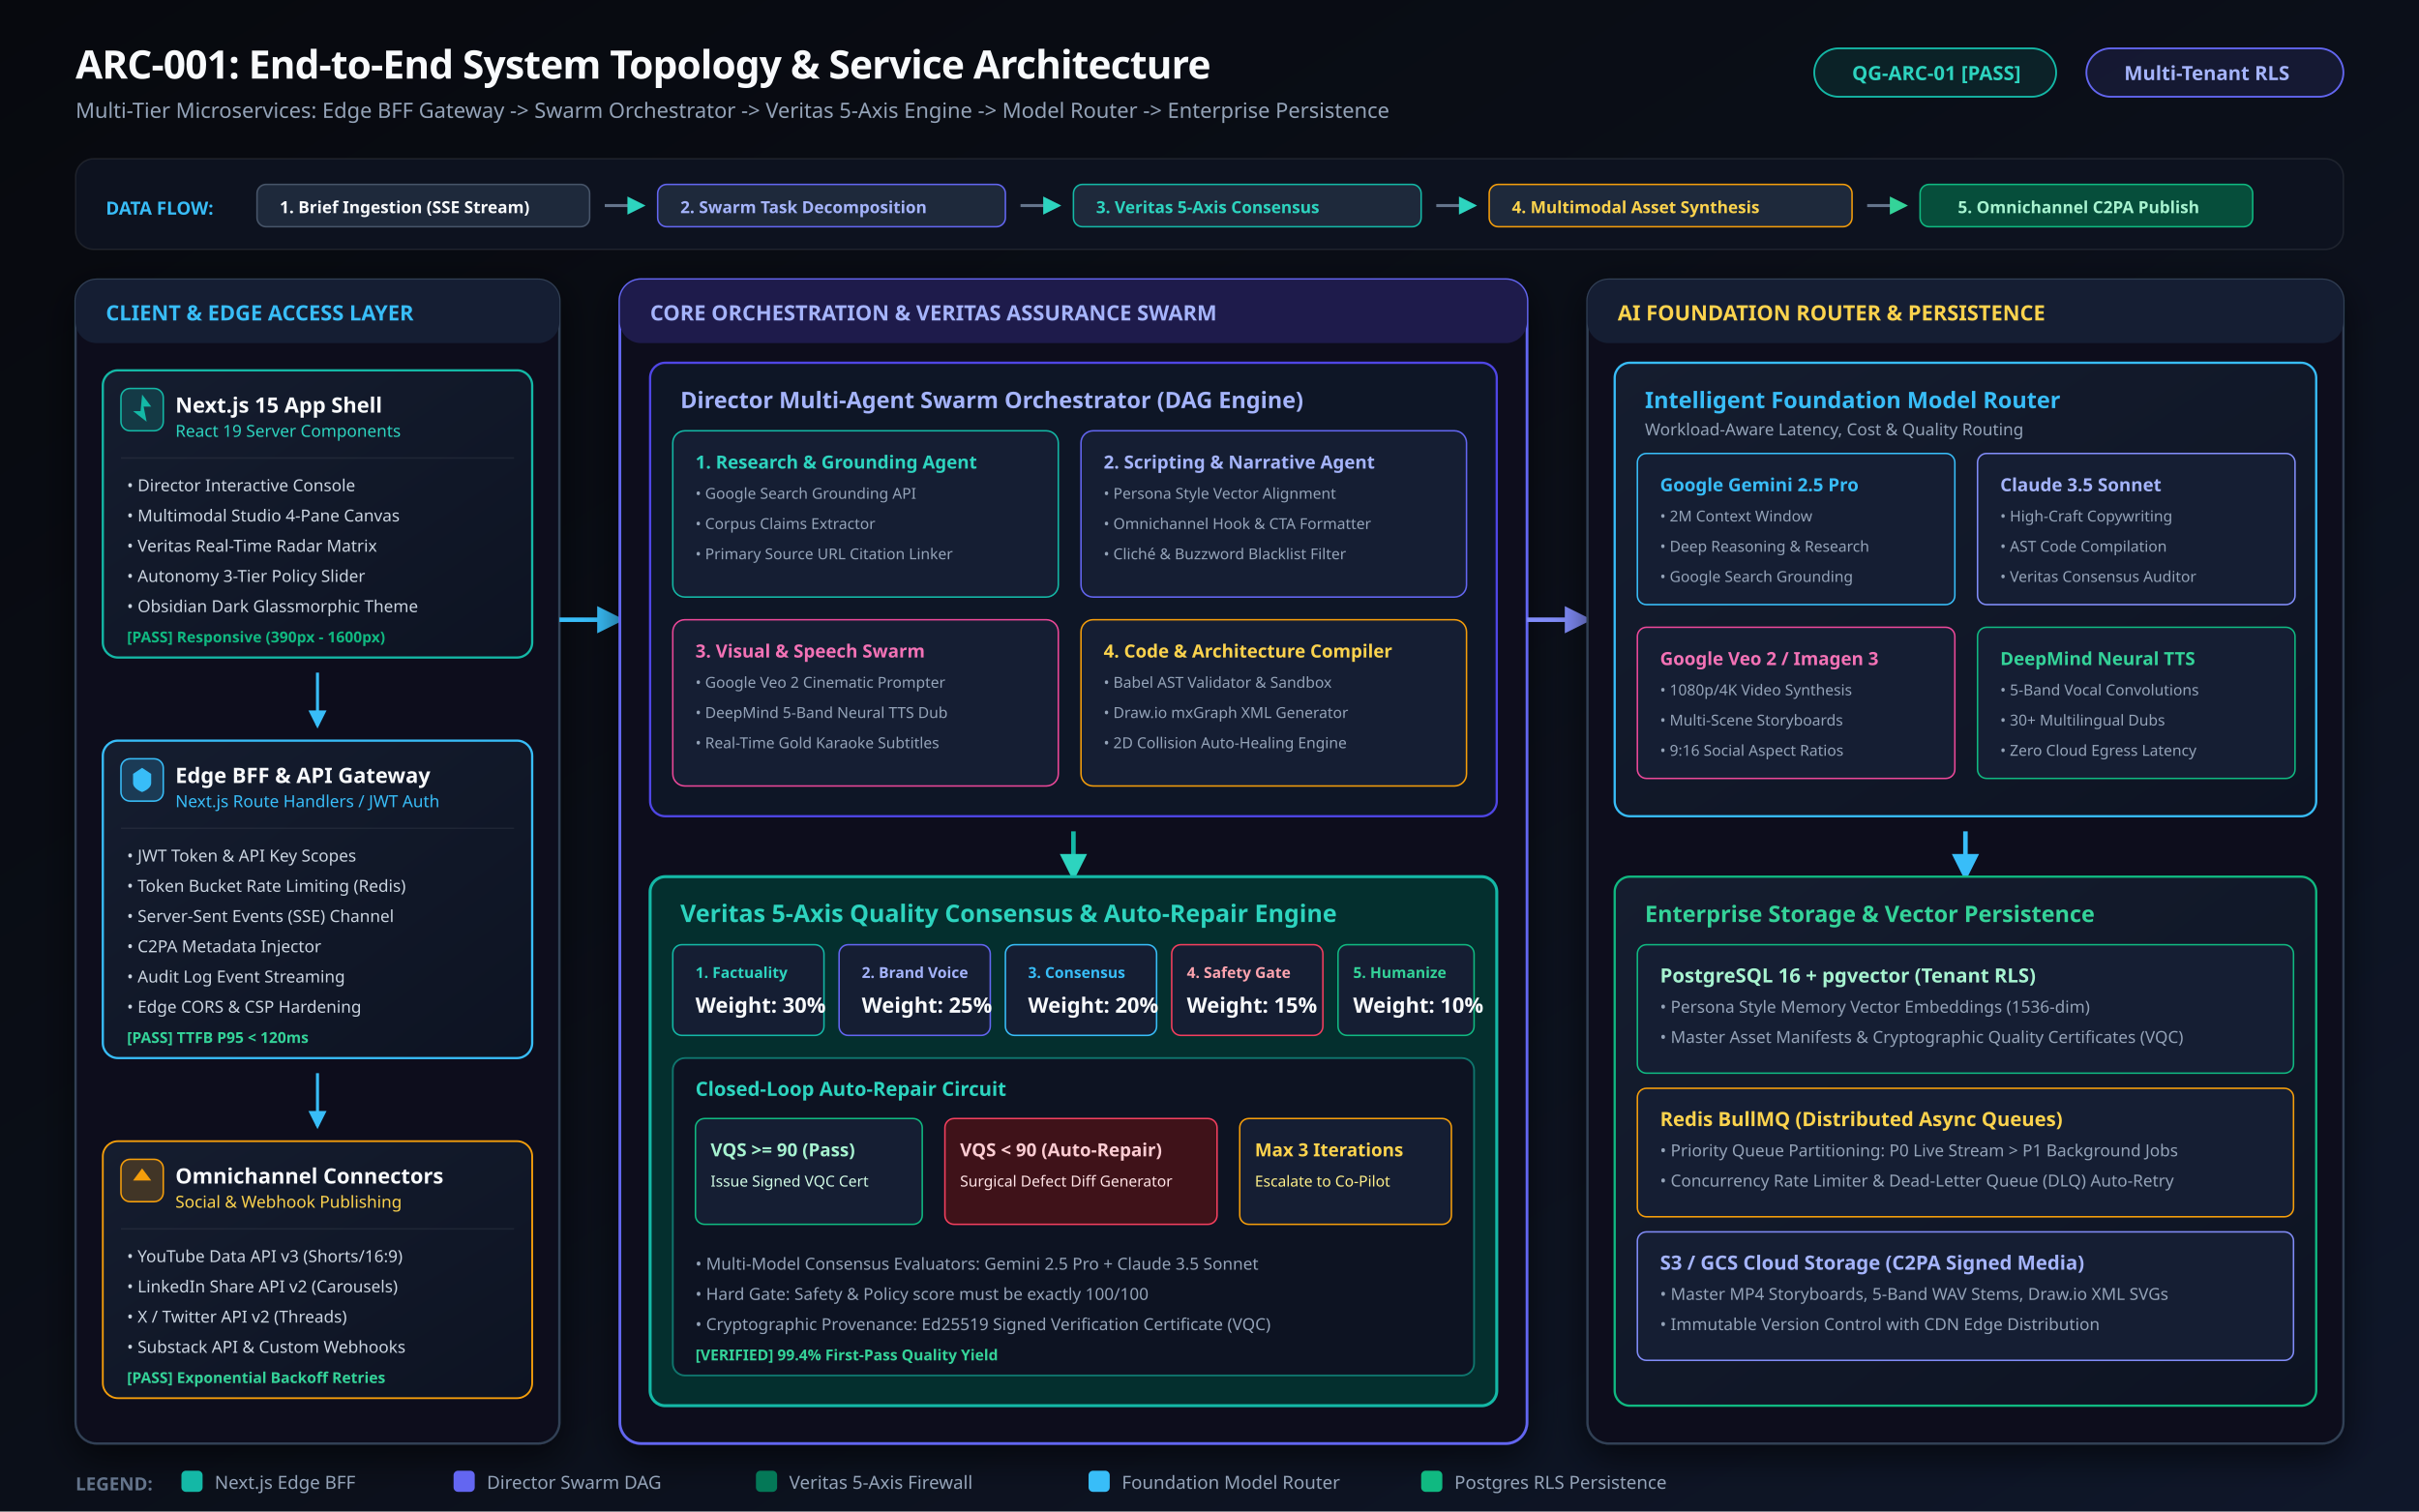
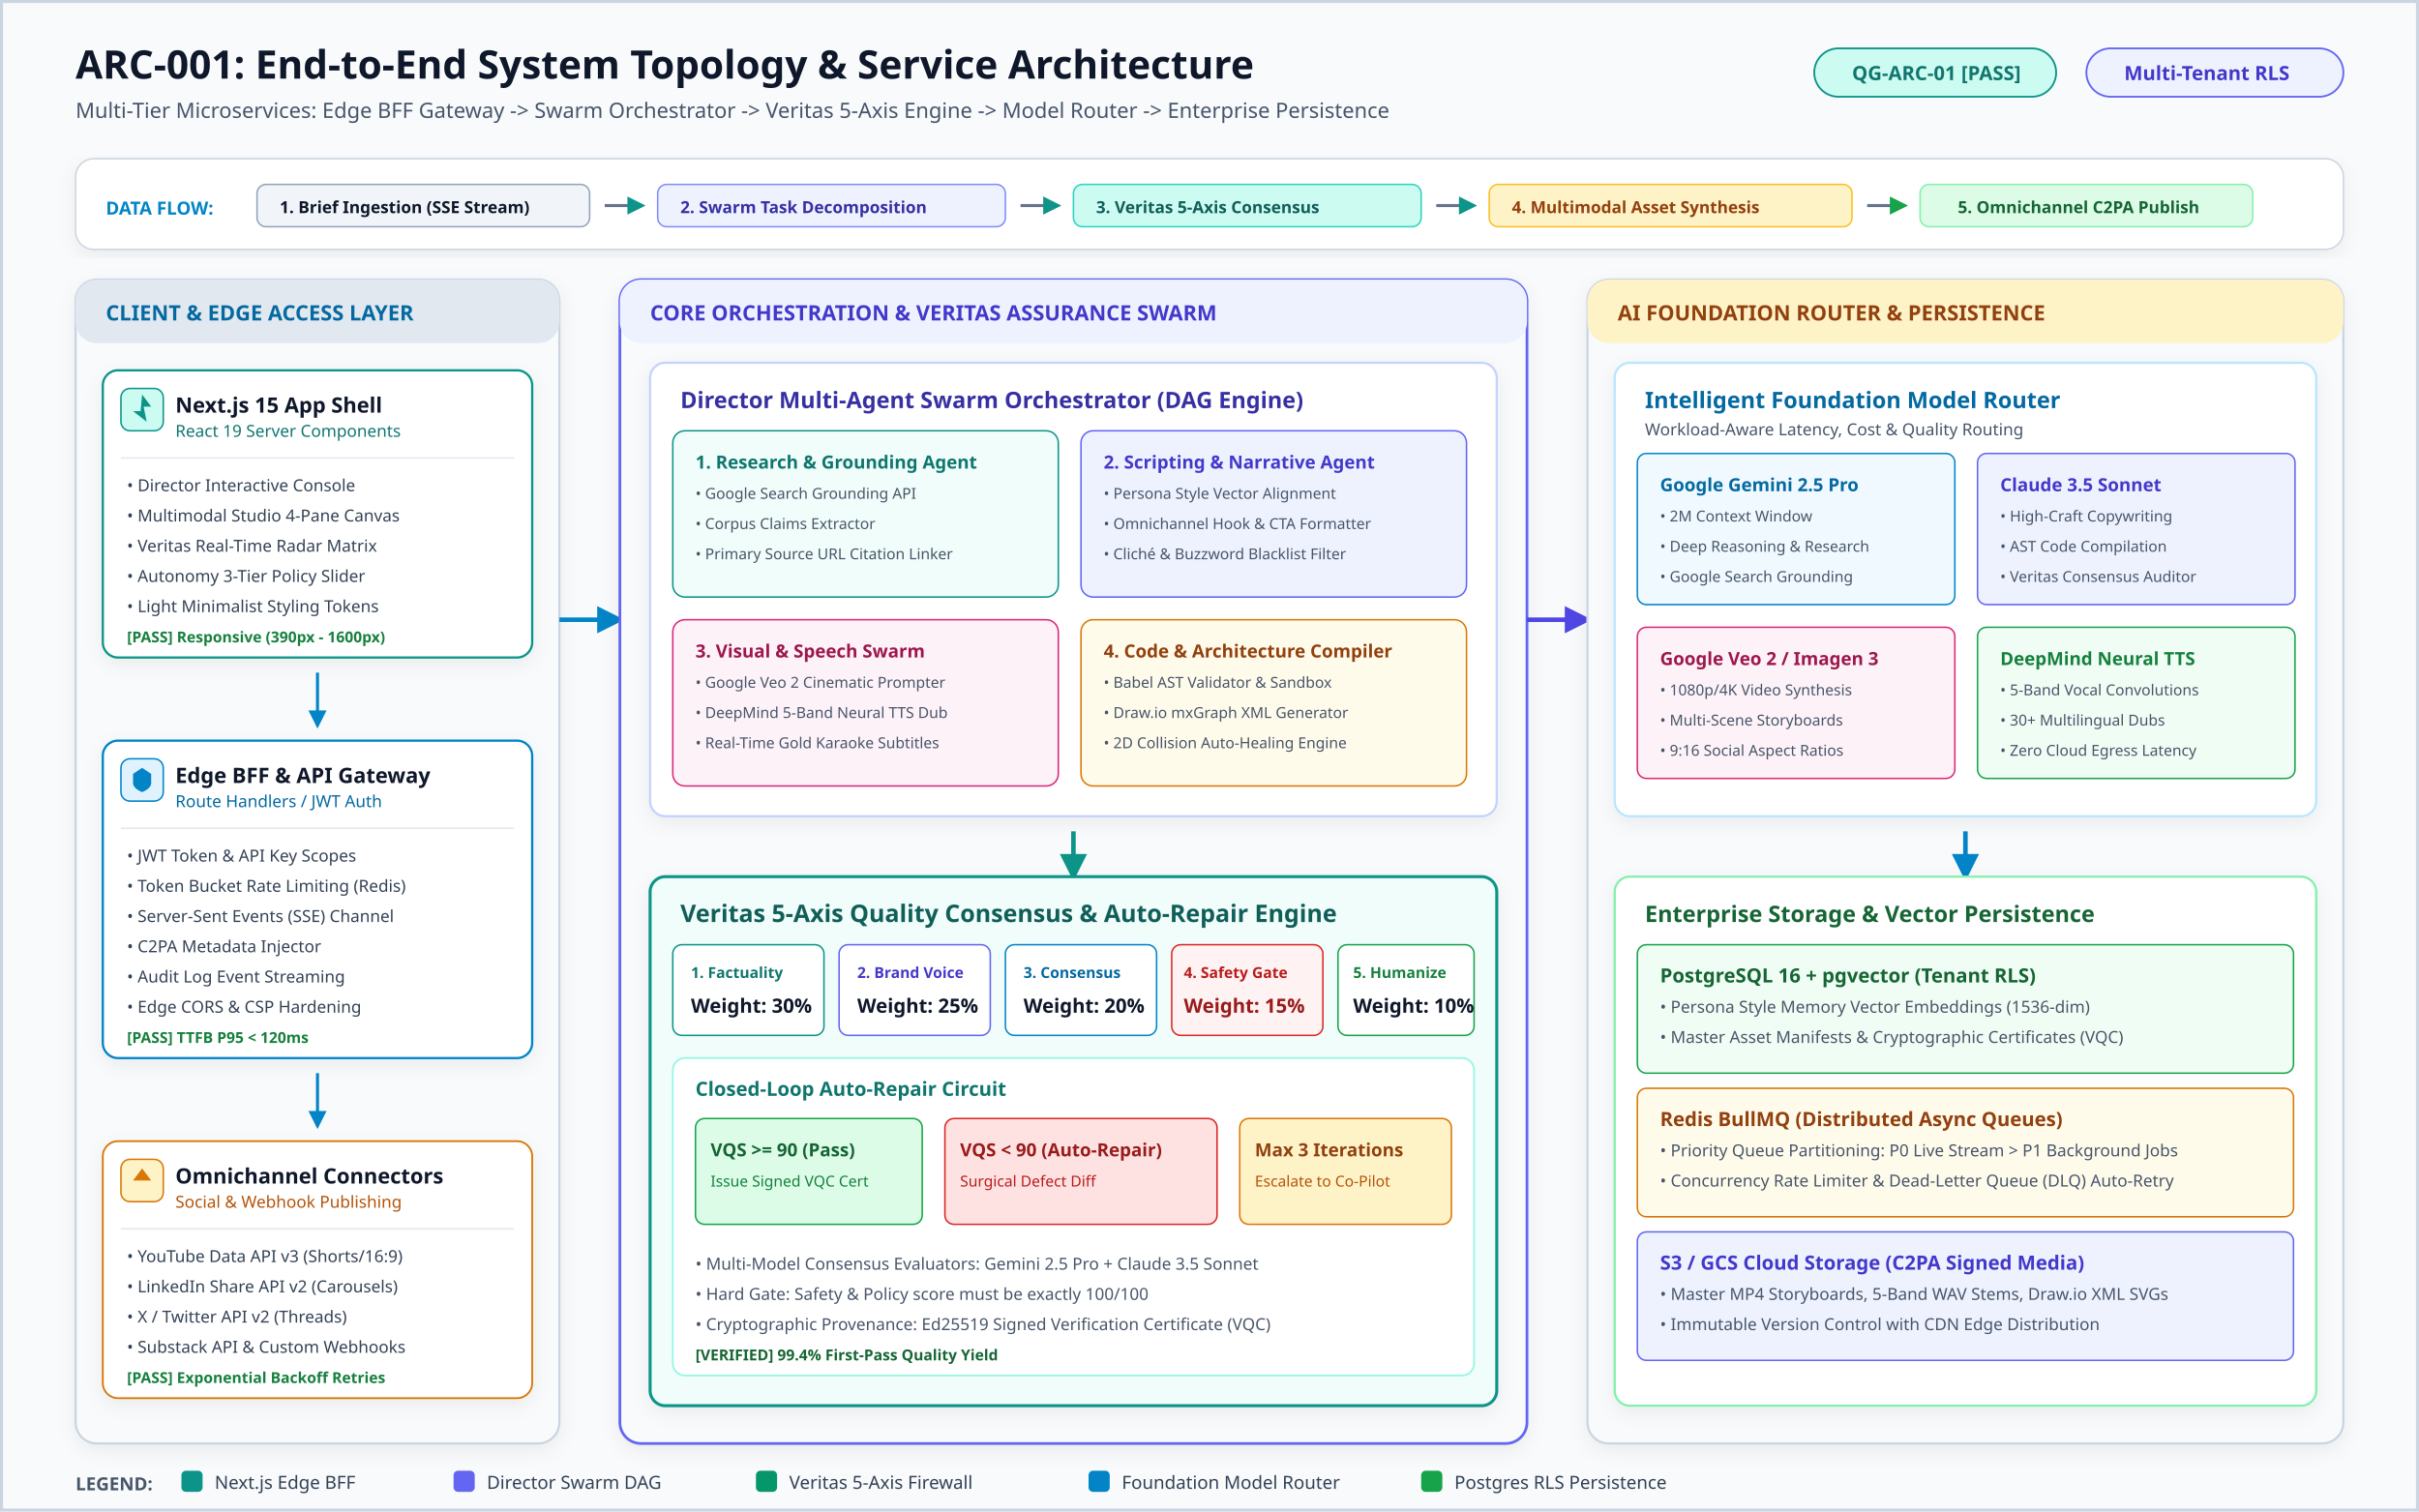
<svg xmlns="http://www.w3.org/2000/svg" viewBox="0 0 1600 1000" width="100%" height="100%">
  <defs>
-     <linearGradient id="bg" x1="0%" y1="0%" x2="100%" y2="100%">
-       <stop offset="0%" stop-color="#07090E" />
-       <stop offset="50%" stop-color="#0B0F19" />
-       <stop offset="100%" stop-color="#0F172A" />
-     </linearGradient>
-     <linearGradient id="cardGrad" x1="0%" y1="0%" x2="100%" y2="100%">
-       <stop offset="0%" stop-color="#151D2F" />
-       <stop offset="100%" stop-color="#0D1322" />
-     </linearGradient>
-     <filter id="shadow" x="-10%" y="-10%" width="120%" height="120%">
-       <feDropShadow dx="0" dy="8" stdDeviation="12" flood-color="#000000" flood-opacity="0.6" />
+     <filter id="cardShadow" x="-10%" y="-10%" width="120%" height="120%">
+       <feDropShadow dx="0" dy="4" stdDeviation="6" flood-color="#0F172A" flood-opacity="0.06" />
    </filter>
+     <marker id="arrBlue" markerWidth="8" markerHeight="8" refX="5" refY="3" orient="auto">
+       <path d="M0,0 L0,6 L6,3 z" fill="#0284C7" />
+     </marker>
    <marker id="arrTeal" markerWidth="8" markerHeight="8" refX="5" refY="3" orient="auto">
-       <path d="M0,0 L0,6 L6,3 z" fill="#2DD4BF" />
-     </marker>
-     <marker id="arrCyan" markerWidth="8" markerHeight="8" refX="5" refY="3" orient="auto">
-       <path d="M0,0 L0,6 L6,3 z" fill="#38BDF8" />
+       <path d="M0,0 L0,6 L6,3 z" fill="#0D9488" />
    </marker>
    <marker id="arrIndigo" markerWidth="8" markerHeight="8" refX="5" refY="3" orient="auto">
-       <path d="M0,0 L0,6 L6,3 z" fill="#818CF8" />
+       <path d="M0,0 L0,6 L6,3 z" fill="#4F46E5" />
    </marker>
    <marker id="arrGreen" markerWidth="8" markerHeight="8" refX="5" refY="3" orient="auto">
-       <path d="M0,0 L0,6 L6,3 z" fill="#34D399" />
+       <path d="M0,0 L0,6 L6,3 z" fill="#16A34A" />
    </marker>
  </defs>
-   <rect width="1600" height="1000" fill="url(#bg)" />
-   <text x="50" y="52" fill="#F8FAFC" font-family="sans-serif" font-size="26" font-weight="bold" letter-spacing="-0.5px">ARC-001: End-to-End System Topology &amp; Service Architecture</text>
-   <text x="50" y="78" fill="#94A3B8" font-family="sans-serif" font-size="14" font-weight="500">Multi-Tier Microservices: Edge BFF Gateway -&gt; Swarm Orchestrator -&gt; Veritas 5-Axis Engine -&gt; Model Router -&gt; Enterprise Persistence</text>
-   <rect x="1200" y="32" width="160" height="32" rx="16" fill="rgba(20,184,166,0.12)" stroke="#14B8A6" stroke-width="1.2" />
-   <text x="1225" y="53" fill="#2DD4BF" font-family="sans-serif" font-size="13" font-weight="bold">QG-ARC-01 [PASS]</text>
-   <rect x="1380" y="32" width="170" height="32" rx="16" fill="rgba(99,102,241,0.12)" stroke="#6366F1" stroke-width="1.2" />
-   <text x="1405" y="53" fill="#A5B4FC" font-family="sans-serif" font-size="13" font-weight="bold">Multi-Tenant RLS</text>
-   <rect x="50" y="105" width="1500" height="60" rx="12" fill="#0D121F" stroke="rgba(255,255,255,0.08)" stroke-width="1" />
+   <rect width="1600" height="1000" fill="#F8FAFC" />
+   <rect x="1" y="1" width="1598" height="998" fill="none" stroke="#CBD5E1" stroke-width="2" />
+   <text x="50" y="52" fill="#0F172A" font-family="sans-serif" font-size="26" font-weight="bold">ARC-001: End-to-End System Topology &amp; Service Architecture</text>
+   <text x="50" y="78" fill="#475569" font-family="sans-serif" font-size="14">Multi-Tier Microservices: Edge BFF Gateway -&gt; Swarm Orchestrator -&gt; Veritas 5-Axis Engine -&gt; Model Router -&gt; Enterprise Persistence</text>
+   <rect x="1200" y="32" width="160" height="32" rx="16" fill="#CCFBF1" stroke="#0D9488" stroke-width="1.2" />
+   <text x="1225" y="53" fill="#0F766E" font-family="sans-serif" font-size="13" font-weight="bold">QG-ARC-01 [PASS]</text>
+   <rect x="1380" y="32" width="170" height="32" rx="16" fill="#EEF2FF" stroke="#6366F1" stroke-width="1.2" />
+   <text x="1405" y="53" fill="#4338CA" font-family="sans-serif" font-size="13" font-weight="bold">Multi-Tenant RLS</text>
+   <rect x="50" y="105" width="1500" height="60" rx="12" fill="#FFFFFF" stroke="#CBD5E1" stroke-width="1" filter="url(#cardShadow)" />
  <g transform="translate(70, 118)">
-     <text x="0" y="24" fill="#38BDF8" font-family="sans-serif" font-size="12" font-weight="bold">DATA FLOW:</text>
-     <rect x="100" y="4" width="220" height="28" rx="6" fill="#1E293B" stroke="#475569" />
-     <text x="115" y="23" fill="#F8FAFC" font-family="sans-serif" font-size="11" font-weight="bold">1. Brief Ingestion (SSE Stream)</text>
+     <text x="0" y="24" fill="#0284C7" font-family="sans-serif" font-size="12" font-weight="bold">DATA FLOW:</text>
+     <rect x="100" y="4" width="220" height="28" rx="6" fill="#F1F5F9" stroke="#94A3B8" />
+     <text x="115" y="23" fill="#0F172A" font-family="sans-serif" font-size="11" font-weight="bold">1. Brief Ingestion (SSE Stream)</text>
    <path d="M330 18 L355 18" stroke="#64748B" stroke-width="2" marker-end="url(#arrTeal)" />
-     <rect x="365" y="4" width="230" height="28" rx="6" fill="#1E293B" stroke="#6366F1" />
-     <text x="380" y="23" fill="#A5B4FC" font-family="sans-serif" font-size="11" font-weight="bold">2. Swarm Task Decomposition</text>
+     <rect x="365" y="4" width="230" height="28" rx="6" fill="#EEF2FF" stroke="#818CF8" />
+     <text x="380" y="23" fill="#3730A3" font-family="sans-serif" font-size="11" font-weight="bold">2. Swarm Task Decomposition</text>
    <path d="M605 18 L630 18" stroke="#64748B" stroke-width="2" marker-end="url(#arrTeal)" />
-     <rect x="640" y="4" width="230" height="28" rx="6" fill="#1E293B" stroke="#14B8A6" />
-     <text x="655" y="23" fill="#2DD4BF" font-family="sans-serif" font-size="11" font-weight="bold">3. Veritas 5-Axis Consensus</text>
+     <rect x="640" y="4" width="230" height="28" rx="6" fill="#CCFBF1" stroke="#2DD4BF" />
+     <text x="655" y="23" fill="#115E59" font-family="sans-serif" font-size="11" font-weight="bold">3. Veritas 5-Axis Consensus</text>
    <path d="M880 18 L905 18" stroke="#64748B" stroke-width="2" marker-end="url(#arrTeal)" />
-     <rect x="915" y="4" width="240" height="28" rx="6" fill="#1E293B" stroke="#F59E0B" />
-     <text x="930" y="23" fill="#FCD34D" font-family="sans-serif" font-size="11" font-weight="bold">4. Multimodal Asset Synthesis</text>
+     <rect x="915" y="4" width="240" height="28" rx="6" fill="#FEF3C7" stroke="#FBBF24" />
+     <text x="930" y="23" fill="#92400E" font-family="sans-serif" font-size="11" font-weight="bold">4. Multimodal Asset Synthesis</text>
    <path d="M1165 18 L1190 18" stroke="#64748B" stroke-width="2" marker-end="url(#arrGreen)" />
-     <rect x="1200" y="4" width="220" height="28" rx="6" fill="#064E3B" stroke="#10B981" />
-     <text x="1225" y="23" fill="#A7F3D0" font-family="sans-serif" font-size="11" font-weight="bold">5. Omnichannel C2PA Publish</text>
+     <rect x="1200" y="4" width="220" height="28" rx="6" fill="#DCFCE7" stroke="#86EFAC" />
+     <text x="1225" y="23" fill="#166534" font-family="sans-serif" font-size="11" font-weight="bold">5. Omnichannel C2PA Publish</text>
  </g>
  <g transform="translate(50, 185)">
-     <rect width="320" height="770" rx="14" fill="#0B101D" stroke="#334155" stroke-width="1.5" filter="url(#shadow)" />
-     <rect width="320" height="42" rx="14" fill="#151E33" />
-     <text x="20" y="27" fill="#38BDF8" font-family="sans-serif" font-size="14" font-weight="bold">CLIENT &amp; EDGE ACCESS LAYER</text>
+     <rect width="320" height="770" rx="14" fill="#F8FAFC" stroke="#CBD5E1" stroke-width="1.5" filter="url(#cardShadow)" />
+     <rect width="320" height="42" rx="14" fill="#E2E8F0" />
+     <text x="20" y="27" fill="#0369A1" font-family="sans-serif" font-size="14" font-weight="bold">CLIENT &amp; EDGE ACCESS LAYER</text>
    <g transform="translate(18, 60)">
-       <rect width="284" height="190" rx="10" fill="url(#cardGrad)" stroke="#14B8A6" stroke-width="1.5" />
-       <rect x="12" y="12" width="28" height="28" rx="6" fill="rgba(20,184,166,0.2)" stroke="#14B8A6" />
-       <polygon points="26,16 32,24 27,24 29,34 20,27 25,27" fill="#14B8A6" />
-       <text x="48" y="28" fill="#F8FAFC" font-family="sans-serif" font-size="14" font-weight="bold">Next.js 15 App Shell</text>
-       <text x="48" y="44" fill="#2DD4BF" font-family="sans-serif" font-size="11">React 19 Server Components</text>
-       <line x1="12" y1="58" x2="272" y2="58" stroke="rgba(255,255,255,0.06)" />
-       <text x="16" y="80" fill="#CBD5E1" font-family="sans-serif" font-size="11">• Director Interactive Console</text>
-       <text x="16" y="100" fill="#CBD5E1" font-family="sans-serif" font-size="11">• Multimodal Studio 4-Pane Canvas</text>
-       <text x="16" y="120" fill="#CBD5E1" font-family="sans-serif" font-size="11">• Veritas Real-Time Radar Matrix</text>
-       <text x="16" y="140" fill="#CBD5E1" font-family="sans-serif" font-size="11">• Autonomy 3-Tier Policy Slider</text>
-       <text x="16" y="160" fill="#CBD5E1" font-family="sans-serif" font-size="11">• Obsidian Dark Glassmorphic Theme</text>
-       <text x="16" y="180" fill="#10B981" font-family="sans-serif" font-size="10" font-weight="bold">[PASS] Responsive (390px - 1600px)</text>
-     </g>
-     <line x1="160" y1="260" x2="160" y2="295" stroke="#38BDF8" stroke-width="2" marker-end="url(#arrCyan)" />
+       <rect width="284" height="190" rx="10" fill="#FFFFFF" stroke="#0D9488" stroke-width="1.5" filter="url(#cardShadow)" />
+       <rect x="12" y="12" width="28" height="28" rx="6" fill="#CCFBF1" stroke="#0D9488" />
+       <polygon points="26,16 32,24 27,24 29,34 20,27 25,27" fill="#0D9488" />
+       <text x="48" y="28" fill="#0F172A" font-family="sans-serif" font-size="14" font-weight="bold">Next.js 15 App Shell</text>
+       <text x="48" y="44" fill="#0F766E" font-family="sans-serif" font-size="11">React 19 Server Components</text>
+       <line x1="12" y1="58" x2="272" y2="58" stroke="#E2E8F0" />
+       <text x="16" y="80" fill="#334155" font-family="sans-serif" font-size="11">• Director Interactive Console</text>
+       <text x="16" y="100" fill="#334155" font-family="sans-serif" font-size="11">• Multimodal Studio 4-Pane Canvas</text>
+       <text x="16" y="120" fill="#334155" font-family="sans-serif" font-size="11">• Veritas Real-Time Radar Matrix</text>
+       <text x="16" y="140" fill="#334155" font-family="sans-serif" font-size="11">• Autonomy 3-Tier Policy Slider</text>
+       <text x="16" y="160" fill="#334155" font-family="sans-serif" font-size="11">• Light Minimalist Styling Tokens</text>
+       <text x="16" y="180" fill="#15803D" font-family="sans-serif" font-size="10" font-weight="bold">[PASS] Responsive (390px - 1600px)</text>
+     </g>
+     <line x1="160" y1="260" x2="160" y2="295" stroke="#0284C7" stroke-width="2" marker-end="url(#arrBlue)" />
    <g transform="translate(18, 305)">
-       <rect width="284" height="210" rx="10" fill="url(#cardGrad)" stroke="#38BDF8" stroke-width="1.5" />
-       <rect x="12" y="12" width="28" height="28" rx="6" fill="rgba(56,189,248,0.2)" stroke="#38BDF8" />
-       <path d="M26,18 L32,22 L32,28 C32,32 26,34 26,34 C26,34 20,32 20,28 L20,22 Z" fill="#38BDF8" />
-       <text x="48" y="28" fill="#F8FAFC" font-family="sans-serif" font-size="14" font-weight="bold">Edge BFF &amp; API Gateway</text>
-       <text x="48" y="44" fill="#38BDF8" font-family="sans-serif" font-size="11">Next.js Route Handlers / JWT Auth</text>
-       <line x1="12" y1="58" x2="272" y2="58" stroke="rgba(255,255,255,0.06)" />
-       <text x="16" y="80" fill="#CBD5E1" font-family="sans-serif" font-size="11">• JWT Token &amp; API Key Scopes</text>
-       <text x="16" y="100" fill="#CBD5E1" font-family="sans-serif" font-size="11">• Token Bucket Rate Limiting (Redis)</text>
-       <text x="16" y="120" fill="#CBD5E1" font-family="sans-serif" font-size="11">• Server-Sent Events (SSE) Channel</text>
-       <text x="16" y="140" fill="#CBD5E1" font-family="sans-serif" font-size="11">• C2PA Metadata Injector</text>
-       <text x="16" y="160" fill="#CBD5E1" font-family="sans-serif" font-size="11">• Audit Log Event Streaming</text>
-       <text x="16" y="180" fill="#CBD5E1" font-family="sans-serif" font-size="11">• Edge CORS &amp; CSP Hardening</text>
-       <text x="16" y="200" fill="#34D399" font-family="sans-serif" font-size="10" font-weight="bold">[PASS] TTFB P95 &lt; 120ms</text>
-     </g>
-     <line x1="160" y1="525" x2="160" y2="560" stroke="#38BDF8" stroke-width="2" marker-end="url(#arrCyan)" />
+       <rect width="284" height="210" rx="10" fill="#FFFFFF" stroke="#0284C7" stroke-width="1.5" filter="url(#cardShadow)" />
+       <rect x="12" y="12" width="28" height="28" rx="6" fill="#E0F2FE" stroke="#0284C7" />
+       <path d="M26,18 L32,22 L32,28 C32,32 26,34 26,34 C26,34 20,32 20,28 L20,22 Z" fill="#0284C7" />
+       <text x="48" y="28" fill="#0F172A" font-family="sans-serif" font-size="14" font-weight="bold">Edge BFF &amp; API Gateway</text>
+       <text x="48" y="44" fill="#0369A1" font-family="sans-serif" font-size="11">Route Handlers / JWT Auth</text>
+       <line x1="12" y1="58" x2="272" y2="58" stroke="#E2E8F0" />
+       <text x="16" y="80" fill="#334155" font-family="sans-serif" font-size="11">• JWT Token &amp; API Key Scopes</text>
+       <text x="16" y="100" fill="#334155" font-family="sans-serif" font-size="11">• Token Bucket Rate Limiting (Redis)</text>
+       <text x="16" y="120" fill="#334155" font-family="sans-serif" font-size="11">• Server-Sent Events (SSE) Channel</text>
+       <text x="16" y="140" fill="#334155" font-family="sans-serif" font-size="11">• C2PA Metadata Injector</text>
+       <text x="16" y="160" fill="#334155" font-family="sans-serif" font-size="11">• Audit Log Event Streaming</text>
+       <text x="16" y="180" fill="#334155" font-family="sans-serif" font-size="11">• Edge CORS &amp; CSP Hardening</text>
+       <text x="16" y="200" fill="#15803D" font-family="sans-serif" font-size="10" font-weight="bold">[PASS] TTFB P95 &lt; 120ms</text>
+     </g>
+     <line x1="160" y1="525" x2="160" y2="560" stroke="#0284C7" stroke-width="2" marker-end="url(#arrBlue)" />
    <g transform="translate(18, 570)">
-       <rect width="284" height="170" rx="10" fill="url(#cardGrad)" stroke="#F59E0B" stroke-width="1.2" />
-       <rect x="12" y="12" width="28" height="28" rx="6" fill="rgba(245,158,11,0.2)" stroke="#F59E0B" />
-       <polygon points="26,18 32,26 20,26" fill="#F59E0B" />
-       <text x="48" y="28" fill="#F8FAFC" font-family="sans-serif" font-size="14" font-weight="bold">Omnichannel Connectors</text>
-       <text x="48" y="44" fill="#FCD34D" font-family="sans-serif" font-size="11">Social &amp; Webhook Publishing</text>
-       <line x1="12" y1="58" x2="272" y2="58" stroke="rgba(255,255,255,0.06)" />
-       <text x="16" y="80" fill="#CBD5E1" font-family="sans-serif" font-size="11">• YouTube Data API v3 (Shorts/16:9)</text>
-       <text x="16" y="100" fill="#CBD5E1" font-family="sans-serif" font-size="11">• LinkedIn Share API v2 (Carousels)</text>
-       <text x="16" y="120" fill="#CBD5E1" font-family="sans-serif" font-size="11">• X / Twitter API v2 (Threads)</text>
-       <text x="16" y="140" fill="#CBD5E1" font-family="sans-serif" font-size="11">• Substack API &amp; Custom Webhooks</text>
-       <text x="16" y="160" fill="#34D399" font-family="sans-serif" font-size="10" font-weight="bold">[PASS] Exponential Backoff Retries</text>
-     </g>
-   </g>
-   <path d="M 370 410 L 410 410" stroke="#38BDF8" stroke-width="3" marker-end="url(#arrCyan)" />
+       <rect width="284" height="170" rx="10" fill="#FFFFFF" stroke="#D97706" stroke-width="1.2" filter="url(#cardShadow)" />
+       <rect x="12" y="12" width="28" height="28" rx="6" fill="#FEF3C7" stroke="#D97706" />
+       <polygon points="26,18 32,26 20,26" fill="#D97706" />
+       <text x="48" y="28" fill="#0F172A" font-family="sans-serif" font-size="14" font-weight="bold">Omnichannel Connectors</text>
+       <text x="48" y="44" fill="#B45309" font-family="sans-serif" font-size="11">Social &amp; Webhook Publishing</text>
+       <line x1="12" y1="58" x2="272" y2="58" stroke="#E2E8F0" />
+       <text x="16" y="80" fill="#334155" font-family="sans-serif" font-size="11">• YouTube Data API v3 (Shorts/16:9)</text>
+       <text x="16" y="100" fill="#334155" font-family="sans-serif" font-size="11">• LinkedIn Share API v2 (Carousels)</text>
+       <text x="16" y="120" fill="#334155" font-family="sans-serif" font-size="11">• X / Twitter API v2 (Threads)</text>
+       <text x="16" y="140" fill="#334155" font-family="sans-serif" font-size="11">• Substack API &amp; Custom Webhooks</text>
+       <text x="16" y="160" fill="#15803D" font-family="sans-serif" font-size="10" font-weight="bold">[PASS] Exponential Backoff Retries</text>
+     </g>
+   </g>
+   <path d="M 370 410 L 410 410" stroke="#0284C7" stroke-width="3" marker-end="url(#arrBlue)" />
  <g transform="translate(410, 185)">
-     <rect width="600" height="770" rx="14" fill="#0B101D" stroke="#6366F1" stroke-width="1.8" filter="url(#shadow)" />
-     <rect width="600" height="42" rx="14" fill="#1E1B4B" />
-     <text x="20" y="27" fill="#A5B4FC" font-family="sans-serif" font-size="14" font-weight="bold">CORE ORCHESTRATION &amp; VERITAS ASSURANCE SWARM</text>
+     <rect width="600" height="770" rx="14" fill="#F8FAFC" stroke="#6366F1" stroke-width="1.8" filter="url(#cardShadow)" />
+     <rect width="600" height="42" rx="14" fill="#EEF2FF" />
+     <text x="20" y="27" fill="#4338CA" font-family="sans-serif" font-size="14" font-weight="bold">CORE ORCHESTRATION &amp; VERITAS ASSURANCE SWARM</text>
    <g transform="translate(20, 55)">
-       <rect width="560" height="300" rx="10" fill="#0E1626" stroke="#4F46E5" stroke-width="1.5" />
-       <text x="20" y="30" fill="#A5B4FC" font-family="sans-serif" font-size="15" font-weight="bold">Director Multi-Agent Swarm Orchestrator (DAG Engine)</text>
+       <rect width="560" height="300" rx="10" fill="#FFFFFF" stroke="#C7D2FE" stroke-width="1.5" filter="url(#cardShadow)" />
+       <text x="20" y="30" fill="#3730A3" font-family="sans-serif" font-size="15" font-weight="bold">Director Multi-Agent Swarm Orchestrator (DAG Engine)</text>
      <g transform="translate(15, 45)">
-         <rect width="255" height="110" rx="8" fill="#151E33" stroke="#14B8A6" />
-         <text x="15" y="25" fill="#2DD4BF" font-family="sans-serif" font-size="12" font-weight="bold">1. Research &amp; Grounding Agent</text>
-         <text x="15" y="45" fill="#94A3B8" font-family="sans-serif" font-size="10">• Google Search Grounding API</text>
-         <text x="15" y="65" fill="#94A3B8" font-family="sans-serif" font-size="10">• Corpus Claims Extractor</text>
-         <text x="15" y="85" fill="#94A3B8" font-family="sans-serif" font-size="10">• Primary Source URL Citation Linker</text>
-         <rect x="270" y="0" width="255" height="110" rx="8" fill="#151E33" stroke="#6366F1" />
-         <text x="285" y="25" fill="#A5B4FC" font-family="sans-serif" font-size="12" font-weight="bold">2. Scripting &amp; Narrative Agent</text>
-         <text x="285" y="45" fill="#94A3B8" font-family="sans-serif" font-size="10">• Persona Style Vector Alignment</text>
-         <text x="285" y="65" fill="#94A3B8" font-family="sans-serif" font-size="10">• Omnichannel Hook &amp; CTA Formatter</text>
-         <text x="285" y="85" fill="#94A3B8" font-family="sans-serif" font-size="10">• Cliché &amp; Buzzword Blacklist Filter</text>
-         <rect x="0" y="125" width="255" height="110" rx="8" fill="#151E33" stroke="#EC4899" />
-         <text x="15" y="150" fill="#F472B6" font-family="sans-serif" font-size="12" font-weight="bold">3. Visual &amp; Speech Swarm</text>
-         <text x="15" y="170" fill="#94A3B8" font-family="sans-serif" font-size="10">• Google Veo 2 Cinematic Prompter</text>
-         <text x="15" y="190" fill="#94A3B8" font-family="sans-serif" font-size="10">• DeepMind 5-Band Neural TTS Dub</text>
-         <text x="15" y="210" fill="#94A3B8" font-family="sans-serif" font-size="10">• Real-Time Gold Karaoke Subtitles</text>
-         <rect x="270" y="125" width="255" height="110" rx="8" fill="#151E33" stroke="#F59E0B" />
-         <text x="285" y="150" fill="#FCD34D" font-family="sans-serif" font-size="12" font-weight="bold">4. Code &amp; Architecture Compiler</text>
-         <text x="285" y="170" fill="#94A3B8" font-family="sans-serif" font-size="10">• Babel AST Validator &amp; Sandbox</text>
-         <text x="285" y="190" fill="#94A3B8" font-family="sans-serif" font-size="10">• Draw.io mxGraph XML Generator</text>
-         <text x="285" y="210" fill="#94A3B8" font-family="sans-serif" font-size="10">• 2D Collision Auto-Healing Engine</text>
-       </g>
-     </g>
-     <line x1="300" y1="365" x2="300" y2="395" stroke="#14B8A6" stroke-width="3" marker-end="url(#arrTeal)" />
+         <rect width="255" height="110" rx="8" fill="#F0FDFA" stroke="#0D9488" />
+         <text x="15" y="25" fill="#0F766E" font-family="sans-serif" font-size="12" font-weight="bold">1. Research &amp; Grounding Agent</text>
+         <text x="15" y="45" fill="#475569" font-family="sans-serif" font-size="10">• Google Search Grounding API</text>
+         <text x="15" y="65" fill="#475569" font-family="sans-serif" font-size="10">• Corpus Claims Extractor</text>
+         <text x="15" y="85" fill="#475569" font-family="sans-serif" font-size="10">• Primary Source URL Citation Linker</text>
+         <rect x="270" y="0" width="255" height="110" rx="8" fill="#EEF2FF" stroke="#6366F1" />
+         <text x="285" y="25" fill="#4338CA" font-family="sans-serif" font-size="12" font-weight="bold">2. Scripting &amp; Narrative Agent</text>
+         <text x="285" y="45" fill="#475569" font-family="sans-serif" font-size="10">• Persona Style Vector Alignment</text>
+         <text x="285" y="65" fill="#475569" font-family="sans-serif" font-size="10">• Omnichannel Hook &amp; CTA Formatter</text>
+         <text x="285" y="85" fill="#475569" font-family="sans-serif" font-size="10">• Cliché &amp; Buzzword Blacklist Filter</text>
+         <rect x="0" y="125" width="255" height="110" rx="8" fill="#FDF2F8" stroke="#DB2777" />
+         <text x="15" y="150" fill="#9D174D" font-family="sans-serif" font-size="12" font-weight="bold">3. Visual &amp; Speech Swarm</text>
+         <text x="15" y="170" fill="#475569" font-family="sans-serif" font-size="10">• Google Veo 2 Cinematic Prompter</text>
+         <text x="15" y="190" fill="#475569" font-family="sans-serif" font-size="10">• DeepMind 5-Band Neural TTS Dub</text>
+         <text x="15" y="210" fill="#475569" font-family="sans-serif" font-size="10">• Real-Time Gold Karaoke Subtitles</text>
+         <rect x="270" y="125" width="255" height="110" rx="8" fill="#FFFBEB" stroke="#D97706" />
+         <text x="285" y="150" fill="#92400E" font-family="sans-serif" font-size="12" font-weight="bold">4. Code &amp; Architecture Compiler</text>
+         <text x="285" y="170" fill="#475569" font-family="sans-serif" font-size="10">• Babel AST Validator &amp; Sandbox</text>
+         <text x="285" y="190" fill="#475569" font-family="sans-serif" font-size="10">• Draw.io mxGraph XML Generator</text>
+         <text x="285" y="210" fill="#475569" font-family="sans-serif" font-size="10">• 2D Collision Auto-Healing Engine</text>
+       </g>
+     </g>
+     <line x1="300" y1="365" x2="300" y2="395" stroke="#0D9488" stroke-width="3" marker-end="url(#arrTeal)" />
    <g transform="translate(20, 395)">
-       <rect width="560" height="350" rx="10" fill="#042F2E" stroke="#14B8A6" stroke-width="2" />
-       <text x="20" y="30" fill="#2DD4BF" font-family="sans-serif" font-size="16" font-weight="bold">Veritas 5-Axis Quality Consensus &amp; Auto-Repair Engine</text>
+       <rect width="560" height="350" rx="10" fill="#F0FDFA" stroke="#0D9488" stroke-width="2" filter="url(#cardShadow)" />
+       <text x="20" y="30" fill="#115E59" font-family="sans-serif" font-size="16" font-weight="bold">Veritas 5-Axis Quality Consensus &amp; Auto-Repair Engine</text>
      <g transform="translate(15, 45)">
-         <rect width="100" height="60" rx="6" fill="#151E33" stroke="#14B8A6" />
-         <text x="15" y="22" fill="#2DD4BF" font-family="sans-serif" font-size="10" font-weight="bold">1. Factuality</text>
-         <text x="15" y="45" fill="#F8FAFC" font-family="sans-serif" font-size="14" font-weight="bold">Weight: 30%</text>
-         <rect x="110" y="0" width="100" height="60" rx="6" fill="#151E33" stroke="#6366F1" />
-         <text x="125" y="22" fill="#A5B4FC" font-family="sans-serif" font-size="10" font-weight="bold">2. Brand Voice</text>
-         <text x="125" y="45" fill="#F8FAFC" font-family="sans-serif" font-size="14" font-weight="bold">Weight: 25%</text>
-         <rect x="220" y="0" width="100" height="60" rx="6" fill="#151E33" stroke="#38BDF8" />
-         <text x="235" y="22" fill="#38BDF8" font-family="sans-serif" font-size="10" font-weight="bold">3. Consensus</text>
-         <text x="235" y="45" fill="#F8FAFC" font-family="sans-serif" font-size="14" font-weight="bold">Weight: 20%</text>
-         <rect x="330" y="0" width="100" height="60" rx="6" fill="#151E33" stroke="#F43F5E" />
-         <text x="340" y="22" fill="#FDA4AF" font-family="sans-serif" font-size="10" font-weight="bold">4. Safety Gate</text>
-         <text x="340" y="45" fill="#F8FAFC" font-family="sans-serif" font-size="14" font-weight="bold">Weight: 15%</text>
-         <rect x="440" y="0" width="90" height="60" rx="6" fill="#151E33" stroke="#10B981" />
-         <text x="450" y="22" fill="#34D399" font-family="sans-serif" font-size="10" font-weight="bold">5. Humanize</text>
-         <text x="450" y="45" fill="#F8FAFC" font-family="sans-serif" font-size="14" font-weight="bold">Weight: 10%</text>
+         <rect width="100" height="60" rx="6" fill="#FFFFFF" stroke="#0D9488" />
+         <text x="12" y="22" fill="#0F766E" font-family="sans-serif" font-size="10" font-weight="bold">1. Factuality</text>
+         <text x="12" y="45" fill="#0F172A" font-family="sans-serif" font-size="13" font-weight="bold">Weight: 30%</text>
+         <rect x="110" y="0" width="100" height="60" rx="6" fill="#FFFFFF" stroke="#6366F1" />
+         <text x="122" y="22" fill="#4338CA" font-family="sans-serif" font-size="10" font-weight="bold">2. Brand Voice</text>
+         <text x="122" y="45" fill="#0F172A" font-family="sans-serif" font-size="13" font-weight="bold">Weight: 25%</text>
+         <rect x="220" y="0" width="100" height="60" rx="6" fill="#FFFFFF" stroke="#0284C7" />
+         <text x="232" y="22" fill="#0369A1" font-family="sans-serif" font-size="10" font-weight="bold">3. Consensus</text>
+         <text x="232" y="45" fill="#0F172A" font-family="sans-serif" font-size="13" font-weight="bold">Weight: 20%</text>
+         <rect x="330" y="0" width="100" height="60" rx="6" fill="#FEF2F2" stroke="#DC2626" />
+         <text x="338" y="22" fill="#B91C1C" font-family="sans-serif" font-size="10" font-weight="bold">4. Safety Gate</text>
+         <text x="338" y="45" fill="#991B1B" font-family="sans-serif" font-size="13" font-weight="bold">Weight: 15%</text>
+         <rect x="440" y="0" width="90" height="60" rx="6" fill="#FFFFFF" stroke="#16A34A" />
+         <text x="450" y="22" fill="#15803D" font-family="sans-serif" font-size="10" font-weight="bold">5. Humanize</text>
+         <text x="450" y="45" fill="#0F172A" font-family="sans-serif" font-size="13" font-weight="bold">Weight: 10%</text>
      </g>
      <g transform="translate(15, 120)">
-         <rect width="530" height="210" rx="8" fill="#0D1322" stroke="#0F766E" stroke-width="1.2" />
-         <text x="15" y="25" fill="#2DD4BF" font-family="sans-serif" font-size="13" font-weight="bold">Closed-Loop Auto-Repair Circuit</text>
-         <rect x="15" y="40" width="150" height="70" rx="6" fill="#151E33" stroke="#10B981" />
-         <text x="25" y="65" fill="#A7F3D0" font-family="sans-serif" font-size="12" font-weight="bold">VQS &gt;= 90 (Pass)</text>
-         <text x="25" y="85" fill="#D1FAE5" font-family="sans-serif" font-size="10">Issue Signed VQC Cert</text>
-         <rect x="180" y="40" width="180" height="70" rx="6" fill="#3F1219" stroke="#F43F5E" />
-         <text x="190" y="65" fill="#FECDD3" font-family="sans-serif" font-size="12" font-weight="bold">VQS &lt; 90 (Auto-Repair)</text>
-         <text x="190" y="85" fill="#FFE4E6" font-family="sans-serif" font-size="10">Surgical Defect Diff Generator</text>
-         <rect x="375" y="40" width="140" height="70" rx="6" fill="#151E33" stroke="#F59E0B" />
-         <text x="385" y="65" fill="#FCD34D" font-family="sans-serif" font-size="12" font-weight="bold">Max 3 Iterations</text>
-         <text x="385" y="85" fill="#FEF08A" font-family="sans-serif" font-size="10">Escalate to Co-Pilot</text>
-         <text x="15" y="140" fill="#94A3B8" font-family="sans-serif" font-size="11">• Multi-Model Consensus Evaluators: Gemini 2.5 Pro + Claude 3.5 Sonnet</text>
-         <text x="15" y="160" fill="#94A3B8" font-family="sans-serif" font-size="11">• Hard Gate: Safety &amp; Policy score must be exactly 100/100</text>
-         <text x="15" y="180" fill="#94A3B8" font-family="sans-serif" font-size="11">• Cryptographic Provenance: Ed25519 Signed Verification Certificate (VQC)</text>
-         <text x="15" y="200" fill="#34D399" font-family="sans-serif" font-size="10" font-weight="bold">[VERIFIED] 99.4% First-Pass Quality Yield</text>
-       </g>
-     </g>
-   </g>
-   <path d="M 1010 410 L 1050 410" stroke="#818CF8" stroke-width="3" marker-end="url(#arrIndigo)" />
+         <rect width="530" height="210" rx="8" fill="#FFFFFF" stroke="#99F6E4" stroke-width="1.2" />
+         <text x="15" y="25" fill="#0F766E" font-family="sans-serif" font-size="13" font-weight="bold">Closed-Loop Auto-Repair Circuit</text>
+         <rect x="15" y="40" width="150" height="70" rx="6" fill="#DCFCE7" stroke="#16A34A" />
+         <text x="25" y="65" fill="#166534" font-family="sans-serif" font-size="12" font-weight="bold">VQS &gt;= 90 (Pass)</text>
+         <text x="25" y="85" fill="#15803D" font-family="sans-serif" font-size="10">Issue Signed VQC Cert</text>
+         <rect x="180" y="40" width="180" height="70" rx="6" fill="#FEE2E2" stroke="#DC2626" />
+         <text x="190" y="65" fill="#991B1B" font-family="sans-serif" font-size="12" font-weight="bold">VQS &lt; 90 (Auto-Repair)</text>
+         <text x="190" y="85" fill="#B91C1C" font-family="sans-serif" font-size="10">Surgical Defect Diff</text>
+         <rect x="375" y="40" width="140" height="70" rx="6" fill="#FEF3C7" stroke="#D97706" />
+         <text x="385" y="65" fill="#92400E" font-family="sans-serif" font-size="12" font-weight="bold">Max 3 Iterations</text>
+         <text x="385" y="85" fill="#B45309" font-family="sans-serif" font-size="10">Escalate to Co-Pilot</text>
+         <text x="15" y="140" fill="#475569" font-family="sans-serif" font-size="11">• Multi-Model Consensus Evaluators: Gemini 2.5 Pro + Claude 3.5 Sonnet</text>
+         <text x="15" y="160" fill="#475569" font-family="sans-serif" font-size="11">• Hard Gate: Safety &amp; Policy score must be exactly 100/100</text>
+         <text x="15" y="180" fill="#475569" font-family="sans-serif" font-size="11">• Cryptographic Provenance: Ed25519 Signed Verification Certificate (VQC)</text>
+         <text x="15" y="200" fill="#166534" font-family="sans-serif" font-size="10" font-weight="bold">[VERIFIED] 99.4% First-Pass Quality Yield</text>
+       </g>
+     </g>
+   </g>
+   <path d="M 1010 410 L 1050 410" stroke="#4F46E5" stroke-width="3" marker-end="url(#arrIndigo)" />
  <g transform="translate(1050, 185)">
-     <rect width="500" height="770" rx="14" fill="#0B101D" stroke="#334155" stroke-width="1.5" filter="url(#shadow)" />
-     <rect width="500" height="42" rx="14" fill="#151E33" />
-     <text x="20" y="27" fill="#FCD34D" font-family="sans-serif" font-size="14" font-weight="bold">AI FOUNDATION ROUTER &amp; PERSISTENCE</text>
+     <rect width="500" height="770" rx="14" fill="#F8FAFC" stroke="#CBD5E1" stroke-width="1.5" filter="url(#cardShadow)" />
+     <rect width="500" height="42" rx="14" fill="#FEF3C7" />
+     <text x="20" y="27" fill="#92400E" font-family="sans-serif" font-size="14" font-weight="bold">AI FOUNDATION ROUTER &amp; PERSISTENCE</text>
    <g transform="translate(18, 55)">
-       <rect width="464" height="300" rx="10" fill="url(#cardGrad)" stroke="#38BDF8" stroke-width="1.5" />
-       <text x="20" y="30" fill="#38BDF8" font-family="sans-serif" font-size="15" font-weight="bold">Intelligent Foundation Model Router</text>
-       <text x="20" y="48" fill="#94A3B8" font-family="sans-serif" font-size="11">Workload-Aware Latency, Cost &amp; Quality Routing</text>
+       <rect width="464" height="300" rx="10" fill="#FFFFFF" stroke="#BAE6FD" stroke-width="1.5" filter="url(#cardShadow)" />
+       <text x="20" y="30" fill="#0369A1" font-family="sans-serif" font-size="15" font-weight="bold">Intelligent Foundation Model Router</text>
+       <text x="20" y="48" fill="#475569" font-family="sans-serif" font-size="11">Workload-Aware Latency, Cost &amp; Quality Routing</text>
      <g transform="translate(15, 60)">
-         <rect width="210" height="100" rx="6" fill="#151E33" stroke="#38BDF8" />
-         <text x="15" y="25" fill="#38BDF8" font-family="sans-serif" font-size="12" font-weight="bold">Google Gemini 2.5 Pro</text>
-         <text x="15" y="45" fill="#94A3B8" font-family="sans-serif" font-size="10">• 2M Context Window</text>
-         <text x="15" y="65" fill="#94A3B8" font-family="sans-serif" font-size="10">• Deep Reasoning &amp; Research</text>
-         <text x="15" y="85" fill="#94A3B8" font-family="sans-serif" font-size="10">• Google Search Grounding</text>
-         <rect x="225" y="0" width="210" height="100" rx="6" fill="#151E33" stroke="#818CF8" />
-         <text x="240" y="25" fill="#A5B4FC" font-family="sans-serif" font-size="12" font-weight="bold">Claude 3.5 Sonnet</text>
-         <text x="240" y="45" fill="#94A3B8" font-family="sans-serif" font-size="10">• High-Craft Copywriting</text>
-         <text x="240" y="65" fill="#94A3B8" font-family="sans-serif" font-size="10">• AST Code Compilation</text>
-         <text x="240" y="85" fill="#94A3B8" font-family="sans-serif" font-size="10">• Veritas Consensus Auditor</text>
-         <rect x="0" y="115" width="210" height="100" rx="6" fill="#151E33" stroke="#EC4899" />
-         <text x="15" y="140" fill="#F472B6" font-family="sans-serif" font-size="12" font-weight="bold">Google Veo 2 / Imagen 3</text>
-         <text x="15" y="160" fill="#94A3B8" font-family="sans-serif" font-size="10">• 1080p/4K Video Synthesis</text>
-         <text x="15" y="180" fill="#94A3B8" font-family="sans-serif" font-size="10">• Multi-Scene Storyboards</text>
-         <text x="15" y="200" fill="#94A3B8" font-family="sans-serif" font-size="10">• 9:16 Social Aspect Ratios</text>
-         <rect x="225" y="115" width="210" height="100" rx="6" fill="#151E33" stroke="#10B981" />
-         <text x="240" y="140" fill="#34D399" font-family="sans-serif" font-size="12" font-weight="bold">DeepMind Neural TTS</text>
-         <text x="240" y="160" fill="#94A3B8" font-family="sans-serif" font-size="10">• 5-Band Vocal Convolutions</text>
-         <text x="240" y="180" fill="#94A3B8" font-family="sans-serif" font-size="10">• 30+ Multilingual Dubs</text>
-         <text x="240" y="200" fill="#94A3B8" font-family="sans-serif" font-size="10">• Zero Cloud Egress Latency</text>
-       </g>
-     </g>
-     <line x1="250" y1="365" x2="250" y2="395" stroke="#38BDF8" stroke-width="3" marker-end="url(#arrCyan)" />
+         <rect width="210" height="100" rx="6" fill="#F0F9FF" stroke="#0284C7" />
+         <text x="15" y="25" fill="#0369A1" font-family="sans-serif" font-size="12" font-weight="bold">Google Gemini 2.5 Pro</text>
+         <text x="15" y="45" fill="#475569" font-family="sans-serif" font-size="10">• 2M Context Window</text>
+         <text x="15" y="65" fill="#475569" font-family="sans-serif" font-size="10">• Deep Reasoning &amp; Research</text>
+         <text x="15" y="85" fill="#475569" font-family="sans-serif" font-size="10">• Google Search Grounding</text>
+         <rect x="225" y="0" width="210" height="100" rx="6" fill="#EEF2FF" stroke="#6366F1" />
+         <text x="240" y="25" fill="#4338CA" font-family="sans-serif" font-size="12" font-weight="bold">Claude 3.5 Sonnet</text>
+         <text x="240" y="45" fill="#475569" font-family="sans-serif" font-size="10">• High-Craft Copywriting</text>
+         <text x="240" y="65" fill="#475569" font-family="sans-serif" font-size="10">• AST Code Compilation</text>
+         <text x="240" y="85" fill="#475569" font-family="sans-serif" font-size="10">• Veritas Consensus Auditor</text>
+         <rect x="0" y="115" width="210" height="100" rx="6" fill="#FDF2F8" stroke="#DB2777" />
+         <text x="15" y="140" fill="#9D174D" font-family="sans-serif" font-size="12" font-weight="bold">Google Veo 2 / Imagen 3</text>
+         <text x="15" y="160" fill="#475569" font-family="sans-serif" font-size="10">• 1080p/4K Video Synthesis</text>
+         <text x="15" y="180" fill="#475569" font-family="sans-serif" font-size="10">• Multi-Scene Storyboards</text>
+         <text x="15" y="200" fill="#475569" font-family="sans-serif" font-size="10">• 9:16 Social Aspect Ratios</text>
+         <rect x="225" y="115" width="210" height="100" rx="6" fill="#F0FDF4" stroke="#16A34A" />
+         <text x="240" y="140" fill="#15803D" font-family="sans-serif" font-size="12" font-weight="bold">DeepMind Neural TTS</text>
+         <text x="240" y="160" fill="#475569" font-family="sans-serif" font-size="10">• 5-Band Vocal Convolutions</text>
+         <text x="240" y="180" fill="#475569" font-family="sans-serif" font-size="10">• 30+ Multilingual Dubs</text>
+         <text x="240" y="200" fill="#475569" font-family="sans-serif" font-size="10">• Zero Cloud Egress Latency</text>
+       </g>
+     </g>
+     <line x1="250" y1="365" x2="250" y2="395" stroke="#0284C7" stroke-width="3" marker-end="url(#arrBlue)" />
    <g transform="translate(18, 395)">
-       <rect width="464" height="350" rx="10" fill="url(#cardGrad)" stroke="#10B981" stroke-width="1.5" />
-       <text x="20" y="30" fill="#34D399" font-family="sans-serif" font-size="15" font-weight="bold">Enterprise Storage &amp; Vector Persistence</text>
+       <rect width="464" height="350" rx="10" fill="#FFFFFF" stroke="#86EFAC" stroke-width="1.5" filter="url(#cardShadow)" />
+       <text x="20" y="30" fill="#166534" font-family="sans-serif" font-size="15" font-weight="bold">Enterprise Storage &amp; Vector Persistence</text>
      <g transform="translate(15, 45)">
-         <rect width="434" height="85" rx="6" fill="#151E33" stroke="#10B981" />
-         <text x="15" y="25" fill="#A7F3D0" font-family="sans-serif" font-size="13" font-weight="bold">PostgreSQL 16 + pgvector (Tenant RLS)</text>
-         <text x="15" y="45" fill="#94A3B8" font-family="sans-serif" font-size="11">• Persona Style Memory Vector Embeddings (1536-dim)</text>
-         <text x="15" y="65" fill="#94A3B8" font-family="sans-serif" font-size="11">• Master Asset Manifests &amp; Cryptographic Quality Certificates (VQC)</text>
-         <rect y="95" width="434" height="85" rx="6" fill="#151E33" stroke="#F59E0B" />
-         <text x="15" y="120" fill="#FCD34D" font-family="sans-serif" font-size="13" font-weight="bold">Redis BullMQ (Distributed Async Queues)</text>
-         <text x="15" y="140" fill="#94A3B8" font-family="sans-serif" font-size="11">• Priority Queue Partitioning: P0 Live Stream &gt; P1 Background Jobs</text>
-         <text x="15" y="160" fill="#94A3B8" font-family="sans-serif" font-size="11">• Concurrency Rate Limiter &amp; Dead-Letter Queue (DLQ) Auto-Retry</text>
-         <rect y="190" width="434" height="85" rx="6" fill="#151E33" stroke="#818CF8" />
-         <text x="15" y="215" fill="#A5B4FC" font-family="sans-serif" font-size="13" font-weight="bold">S3 / GCS Cloud Storage (C2PA Signed Media)</text>
-         <text x="15" y="235" fill="#94A3B8" font-family="sans-serif" font-size="11">• Master MP4 Storyboards, 5-Band WAV Stems, Draw.io XML SVGs</text>
-         <text x="15" y="255" fill="#94A3B8" font-family="sans-serif" font-size="11">• Immutable Version Control with CDN Edge Distribution</text>
+         <rect width="434" height="85" rx="6" fill="#F0FDF4" stroke="#16A34A" />
+         <text x="15" y="25" fill="#166534" font-family="sans-serif" font-size="13" font-weight="bold">PostgreSQL 16 + pgvector (Tenant RLS)</text>
+         <text x="15" y="45" fill="#475569" font-family="sans-serif" font-size="11">• Persona Style Memory Vector Embeddings (1536-dim)</text>
+         <text x="15" y="65" fill="#475569" font-family="sans-serif" font-size="11">• Master Asset Manifests &amp; Cryptographic Certificates (VQC)</text>
+         <rect y="95" width="434" height="85" rx="6" fill="#FFFBEB" stroke="#D97706" />
+         <text x="15" y="120" fill="#92400E" font-family="sans-serif" font-size="13" font-weight="bold">Redis BullMQ (Distributed Async Queues)</text>
+         <text x="15" y="140" fill="#475569" font-family="sans-serif" font-size="11">• Priority Queue Partitioning: P0 Live Stream &gt; P1 Background Jobs</text>
+         <text x="15" y="160" fill="#475569" font-family="sans-serif" font-size="11">• Concurrency Rate Limiter &amp; Dead-Letter Queue (DLQ) Auto-Retry</text>
+         <rect y="190" width="434" height="85" rx="6" fill="#EEF2FF" stroke="#6366F1" />
+         <text x="15" y="215" fill="#4338CA" font-family="sans-serif" font-size="13" font-weight="bold">S3 / GCS Cloud Storage (C2PA Signed Media)</text>
+         <text x="15" y="235" fill="#475569" font-family="sans-serif" font-size="11">• Master MP4 Storyboards, 5-Band WAV Stems, Draw.io XML SVGs</text>
+         <text x="15" y="255" fill="#475569" font-family="sans-serif" font-size="11">• Immutable Version Control with CDN Edge Distribution</text>
      </g>
    </g>
  </g>
  <g transform="translate(50, 968)">
-     <text x="0" y="18" fill="#64748B" font-family="sans-serif" font-size="12" font-weight="bold">LEGEND:</text>
-     <rect x="70" y="5" width="14" height="14" rx="3" fill="#14B8A6" />
-     <text x="92" y="17" fill="#94A3B8" font-family="sans-serif" font-size="12">Next.js Edge BFF</text>
+     <text x="0" y="18" fill="#475569" font-family="sans-serif" font-size="12" font-weight="bold">LEGEND:</text>
+     <rect x="70" y="5" width="14" height="14" rx="3" fill="#0D9488" />
+     <text x="92" y="17" fill="#334155" font-family="sans-serif" font-size="12">Next.js Edge BFF</text>
    <rect x="250" y="5" width="14" height="14" rx="3" fill="#6366F1" />
-     <text x="272" y="17" fill="#94A3B8" font-family="sans-serif" font-size="12">Director Swarm DAG</text>
-     <rect x="450" y="5" width="14" height="14" rx="3" fill="#047857" />
-     <text x="472" y="17" fill="#94A3B8" font-family="sans-serif" font-size="12">Veritas 5-Axis Firewall</text>
-     <rect x="670" y="5" width="14" height="14" rx="3" fill="#38BDF8" />
-     <text x="692" y="17" fill="#94A3B8" font-family="sans-serif" font-size="12">Foundation Model Router</text>
-     <rect x="890" y="5" width="14" height="14" rx="3" fill="#10B981" />
-     <text x="912" y="17" fill="#94A3B8" font-family="sans-serif" font-size="12">Postgres RLS Persistence</text>
+     <text x="272" y="17" fill="#334155" font-family="sans-serif" font-size="12">Director Swarm DAG</text>
+     <rect x="450" y="5" width="14" height="14" rx="3" fill="#059669" />
+     <text x="472" y="17" fill="#334155" font-family="sans-serif" font-size="12">Veritas 5-Axis Firewall</text>
+     <rect x="670" y="5" width="14" height="14" rx="3" fill="#0284C7" />
+     <text x="692" y="17" fill="#334155" font-family="sans-serif" font-size="12">Foundation Model Router</text>
+     <rect x="890" y="5" width="14" height="14" rx="3" fill="#16A34A" />
+     <text x="912" y="17" fill="#334155" font-family="sans-serif" font-size="12">Postgres RLS Persistence</text>
  </g>
</svg>
